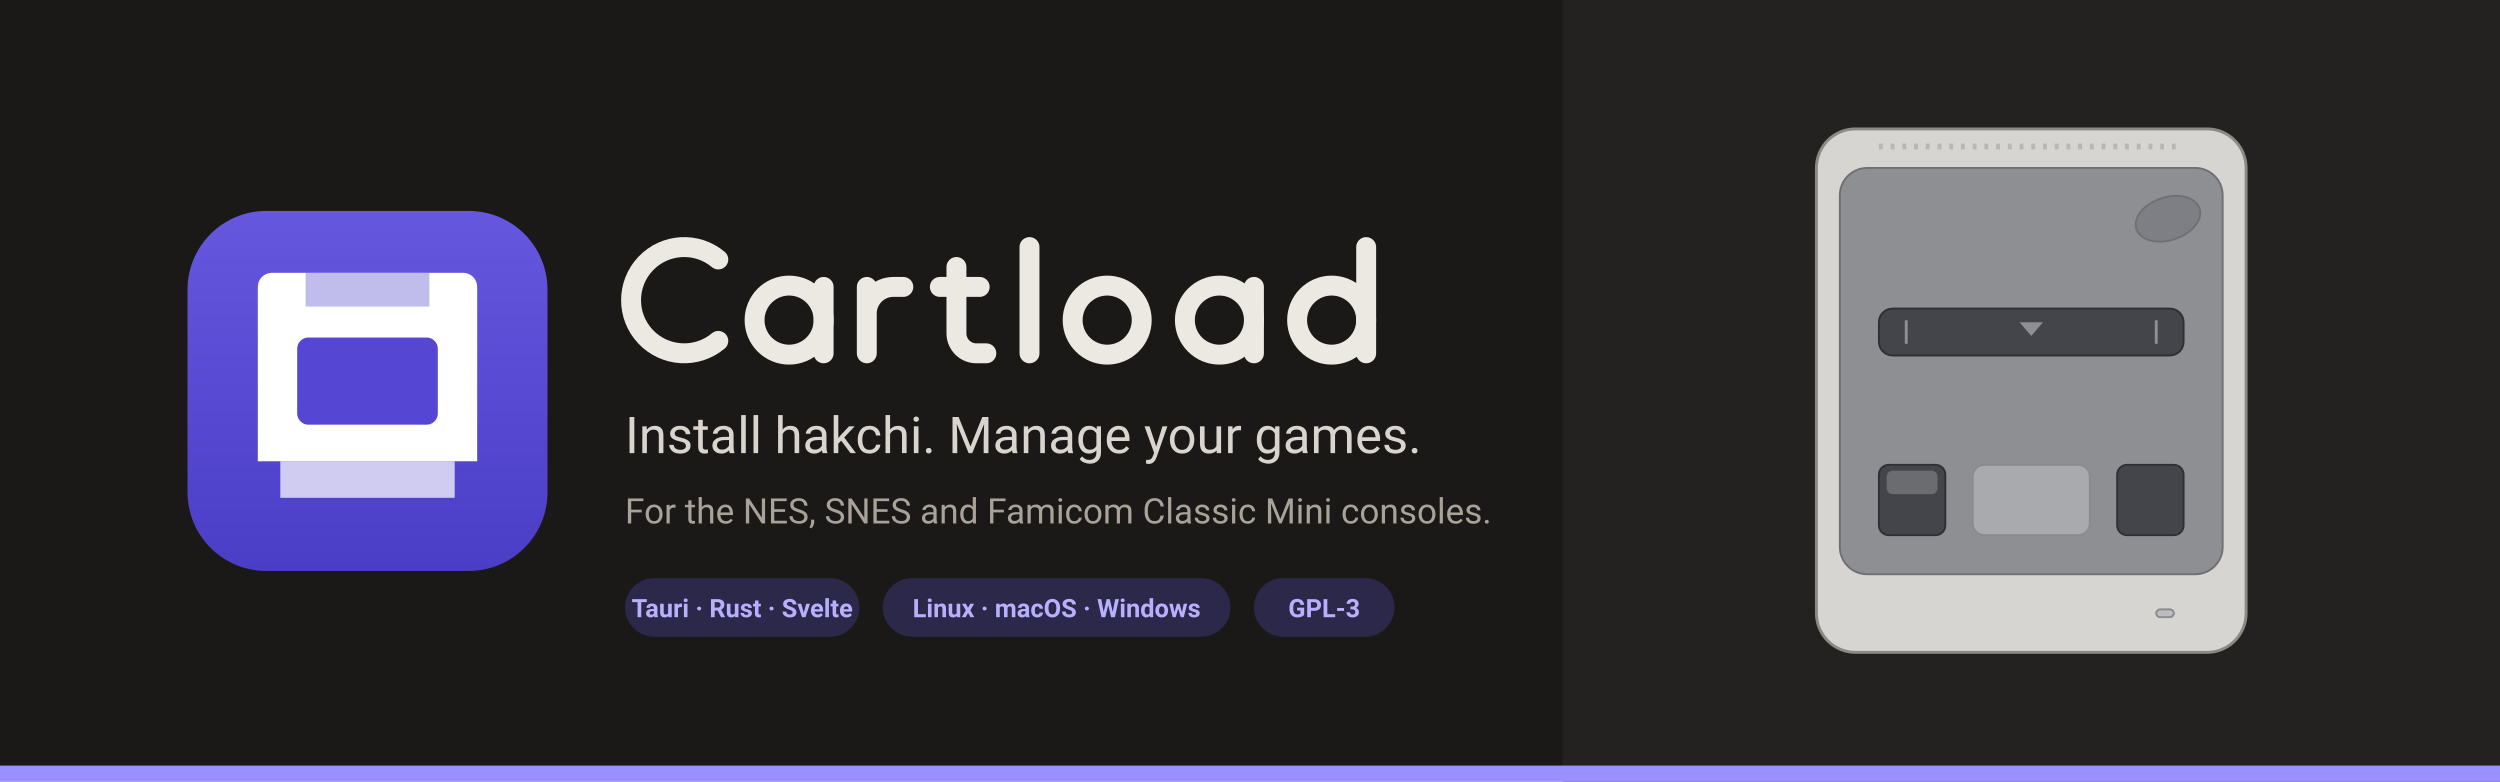
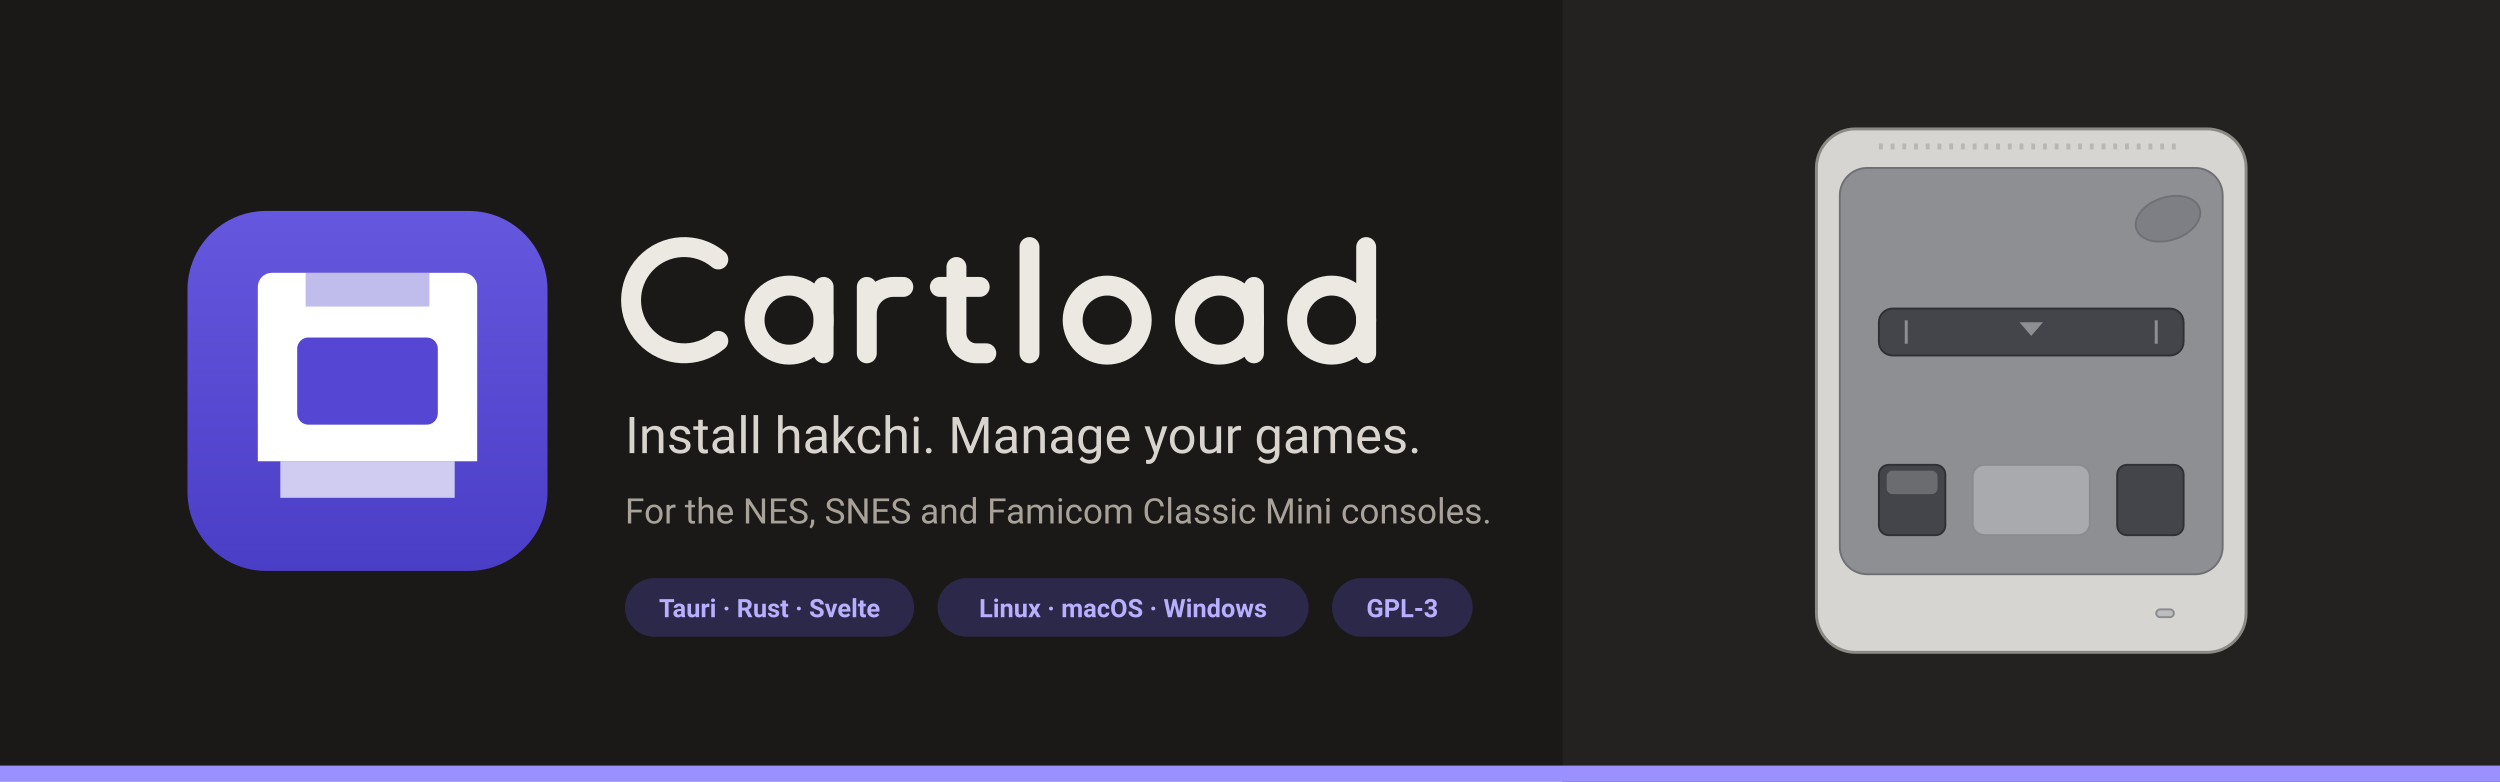
<svg xmlns="http://www.w3.org/2000/svg" width="1280" height="400" viewBox="0 0 1280 400" role="img" aria-labelledby="t d">
  <defs>
    <linearGradient id="mark" x1="0" y1="0" x2="0" y2="1">
      <stop offset="0" stop-color="#6557de" />
      <stop offset="1" stop-color="#4b3ec6" />
    </linearGradient>
    <clipPath id="frame">
      <rect width="1280" height="400" />
    </clipPath>
  </defs>
  <g clip-path="url(#frame)">
    <rect width="1280" height="400" fill="#1a1917" />
    <rect x="800" y="-40" width="580" height="480" rx="40" fill="#242220" />
    <rect x="0" y="392" width="1280" height="8" fill="#9b90ff" />
  </g>
  <g transform="translate(96 108) scale(0.72)">
    <rect width="256" height="256" rx="56" fill="url(#mark)" />
    <path d="M60 44h136a10 10 0 0 1 10 10v124H50V54a10 10 0 0 1 10-10z" fill="#ffffff" />
    <path d="M84 44v24h88V44z" fill="#4b3ec6" opacity="0.35" />
    <rect x="78" y="90" width="100" height="62" rx="8" fill="#5546d4" />
    <path d="M66 178h124v26H66z" fill="#ffffff" opacity="0.72" />
  </g>
  <g transform="translate(318 118) scale(3.4)" fill="none" stroke="#ece9e3" stroke-width="3" stroke-linecap="round" stroke-linejoin="round">
    <path d="M14.64 4.37A8 8 0 1 0 14.64 16.63" />
    <circle cx="25.3" cy="13.5" r="5.2" />
    <path d="M30.5 8.5V18.5" />
    <path d="M37 18.5V8.5M37 12.5A4 4 0 0 1 41 8.5H42.5" />
    <path d="M50.5 5.5V15.5A3 3 0 0 0 53.5 18.5H55M48 8.5H54" />
    <path d="M61.5 2.5V18.5" />
    <circle cx="73.2" cy="13.5" r="5.2" />
    <circle cx="90.1" cy="13.5" r="5.2" />
    <path d="M95.3 8.5V18.5" />
    <circle cx="107" cy="13.5" r="5.2" />
    <path d="M112.2 2.5V18.5" />
  </g>
  <g font-family="system-ui, -apple-system, 'Segoe UI', Roboto, 'Helvetica Neue', Arial, sans-serif">
    <text x="320" y="232" font-size="26" fill="#d9d5ce">Install hakchi. Manage your games.</text>
    <text x="320" y="268" font-size="18" fill="#a8a298">For the NES, SNES and Famicom Classic Mini consoles.</text>
    <g font-size="13" font-weight="600" fill="#b8b0ff">
-       <rect x="320" y="296" width="120" height="30" rx="15" fill="#2b284a" />
-       <text x="380" y="316" text-anchor="middle">Tauri · Rust · Svelte</text>
-       <rect x="452" y="296" width="178" height="30" rx="15" fill="#2b284a" />
-       <text x="541" y="316" text-anchor="middle">Linux · macOS · Windows</text>
-       <rect x="642" y="296" width="72" height="30" rx="15" fill="#2b284a" />
-       <text x="678" y="316" text-anchor="middle">GPL-3</text>
+       <rect x="320" y="296" width="148" height="30" rx="15" fill="#2b284a" />
+       <text x="394" y="316" text-anchor="middle">Tauri · Rust · Svelte</text>
+       <rect x="480" y="296" width="190" height="30" rx="15" fill="#2b284a" />
+       <text x="575" y="316" text-anchor="middle">Linux · macOS · Windows</text>
+       <rect x="682" y="296" width="72" height="30" rx="15" fill="#2b284a" />
+       <text x="718" y="316" text-anchor="middle">GPL-3</text>
    </g>
  </g>
  <g transform="translate(930 66)">
    <rect x="0" y="0" width="220" height="268" rx="20" fill="#d7d5d1" stroke="#8d8a85" stroke-width="1.5" />
    <line x1="32" y1="9" x2="188" y2="9" stroke="#b9b7b3" stroke-width="3" stroke-dasharray="2 4" />
    <rect x="12" y="20" width="196" height="208" rx="14" fill="#8e8f93" stroke="#6f7074" />
    <ellipse cx="180" cy="46" rx="17" ry="11" transform="rotate(-18 180 46)" fill="#7e7f84" stroke="#6f7074" />
    <rect x="32" y="92" width="156" height="24" rx="7" fill="#44454a" stroke="#2f3034" />
    <line x1="46" y1="98" x2="46" y2="110" stroke="#8e8f93" stroke-width="1.5" />
    <line x1="174" y1="98" x2="174" y2="110" stroke="#8e8f93" stroke-width="1.5" />
    <path d="M104 99h12l-6 7z" fill="#8e8f93" />
    <rect x="32" y="172" width="34" height="36" rx="5" fill="#44454a" stroke="#2f3034" />
    <rect x="36" y="175" width="26" height="12" rx="3" fill="#6b6c70" />
    <rect x="80" y="172" width="60" height="36" rx="6" fill="#a9aaad" stroke="#8a8b8f" />
    <rect x="154" y="172" width="34" height="36" rx="5" fill="#44454a" stroke="#2f3034" />
    <rect x="174" y="246" width="9" height="4" rx="2" fill="#bdbdbf" stroke="#8a8b8f" />
  </g>
</svg>
